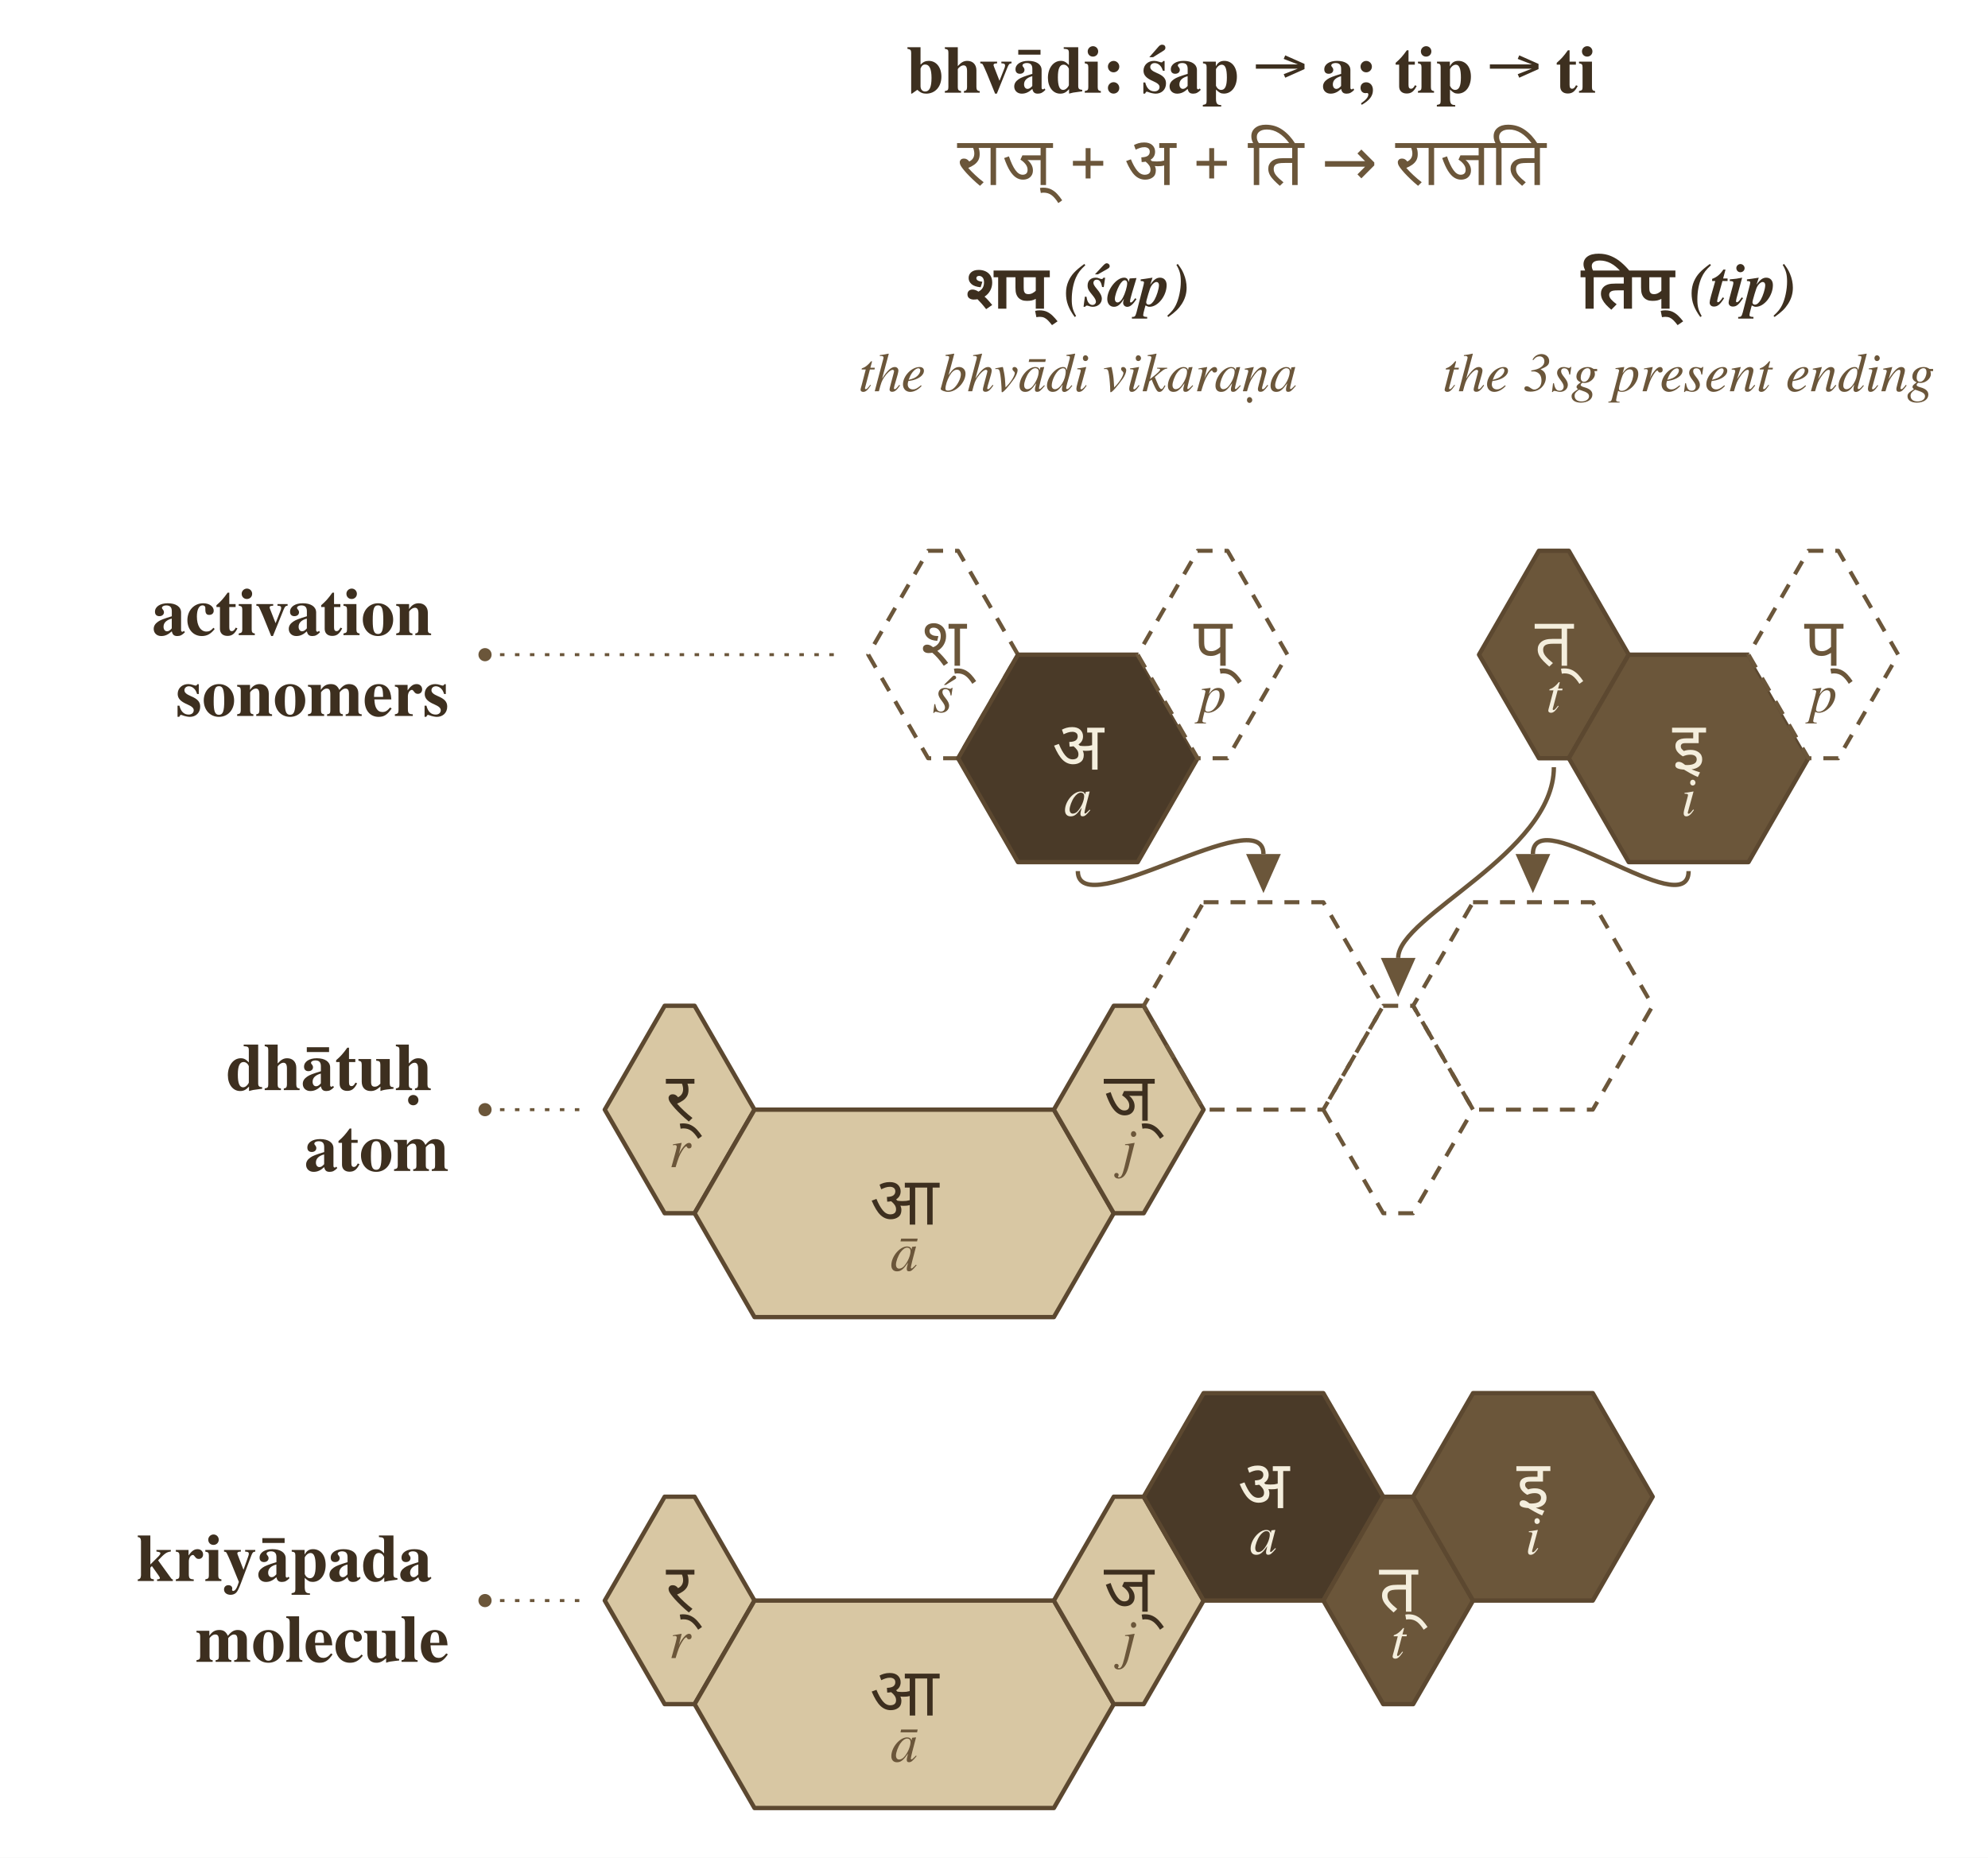
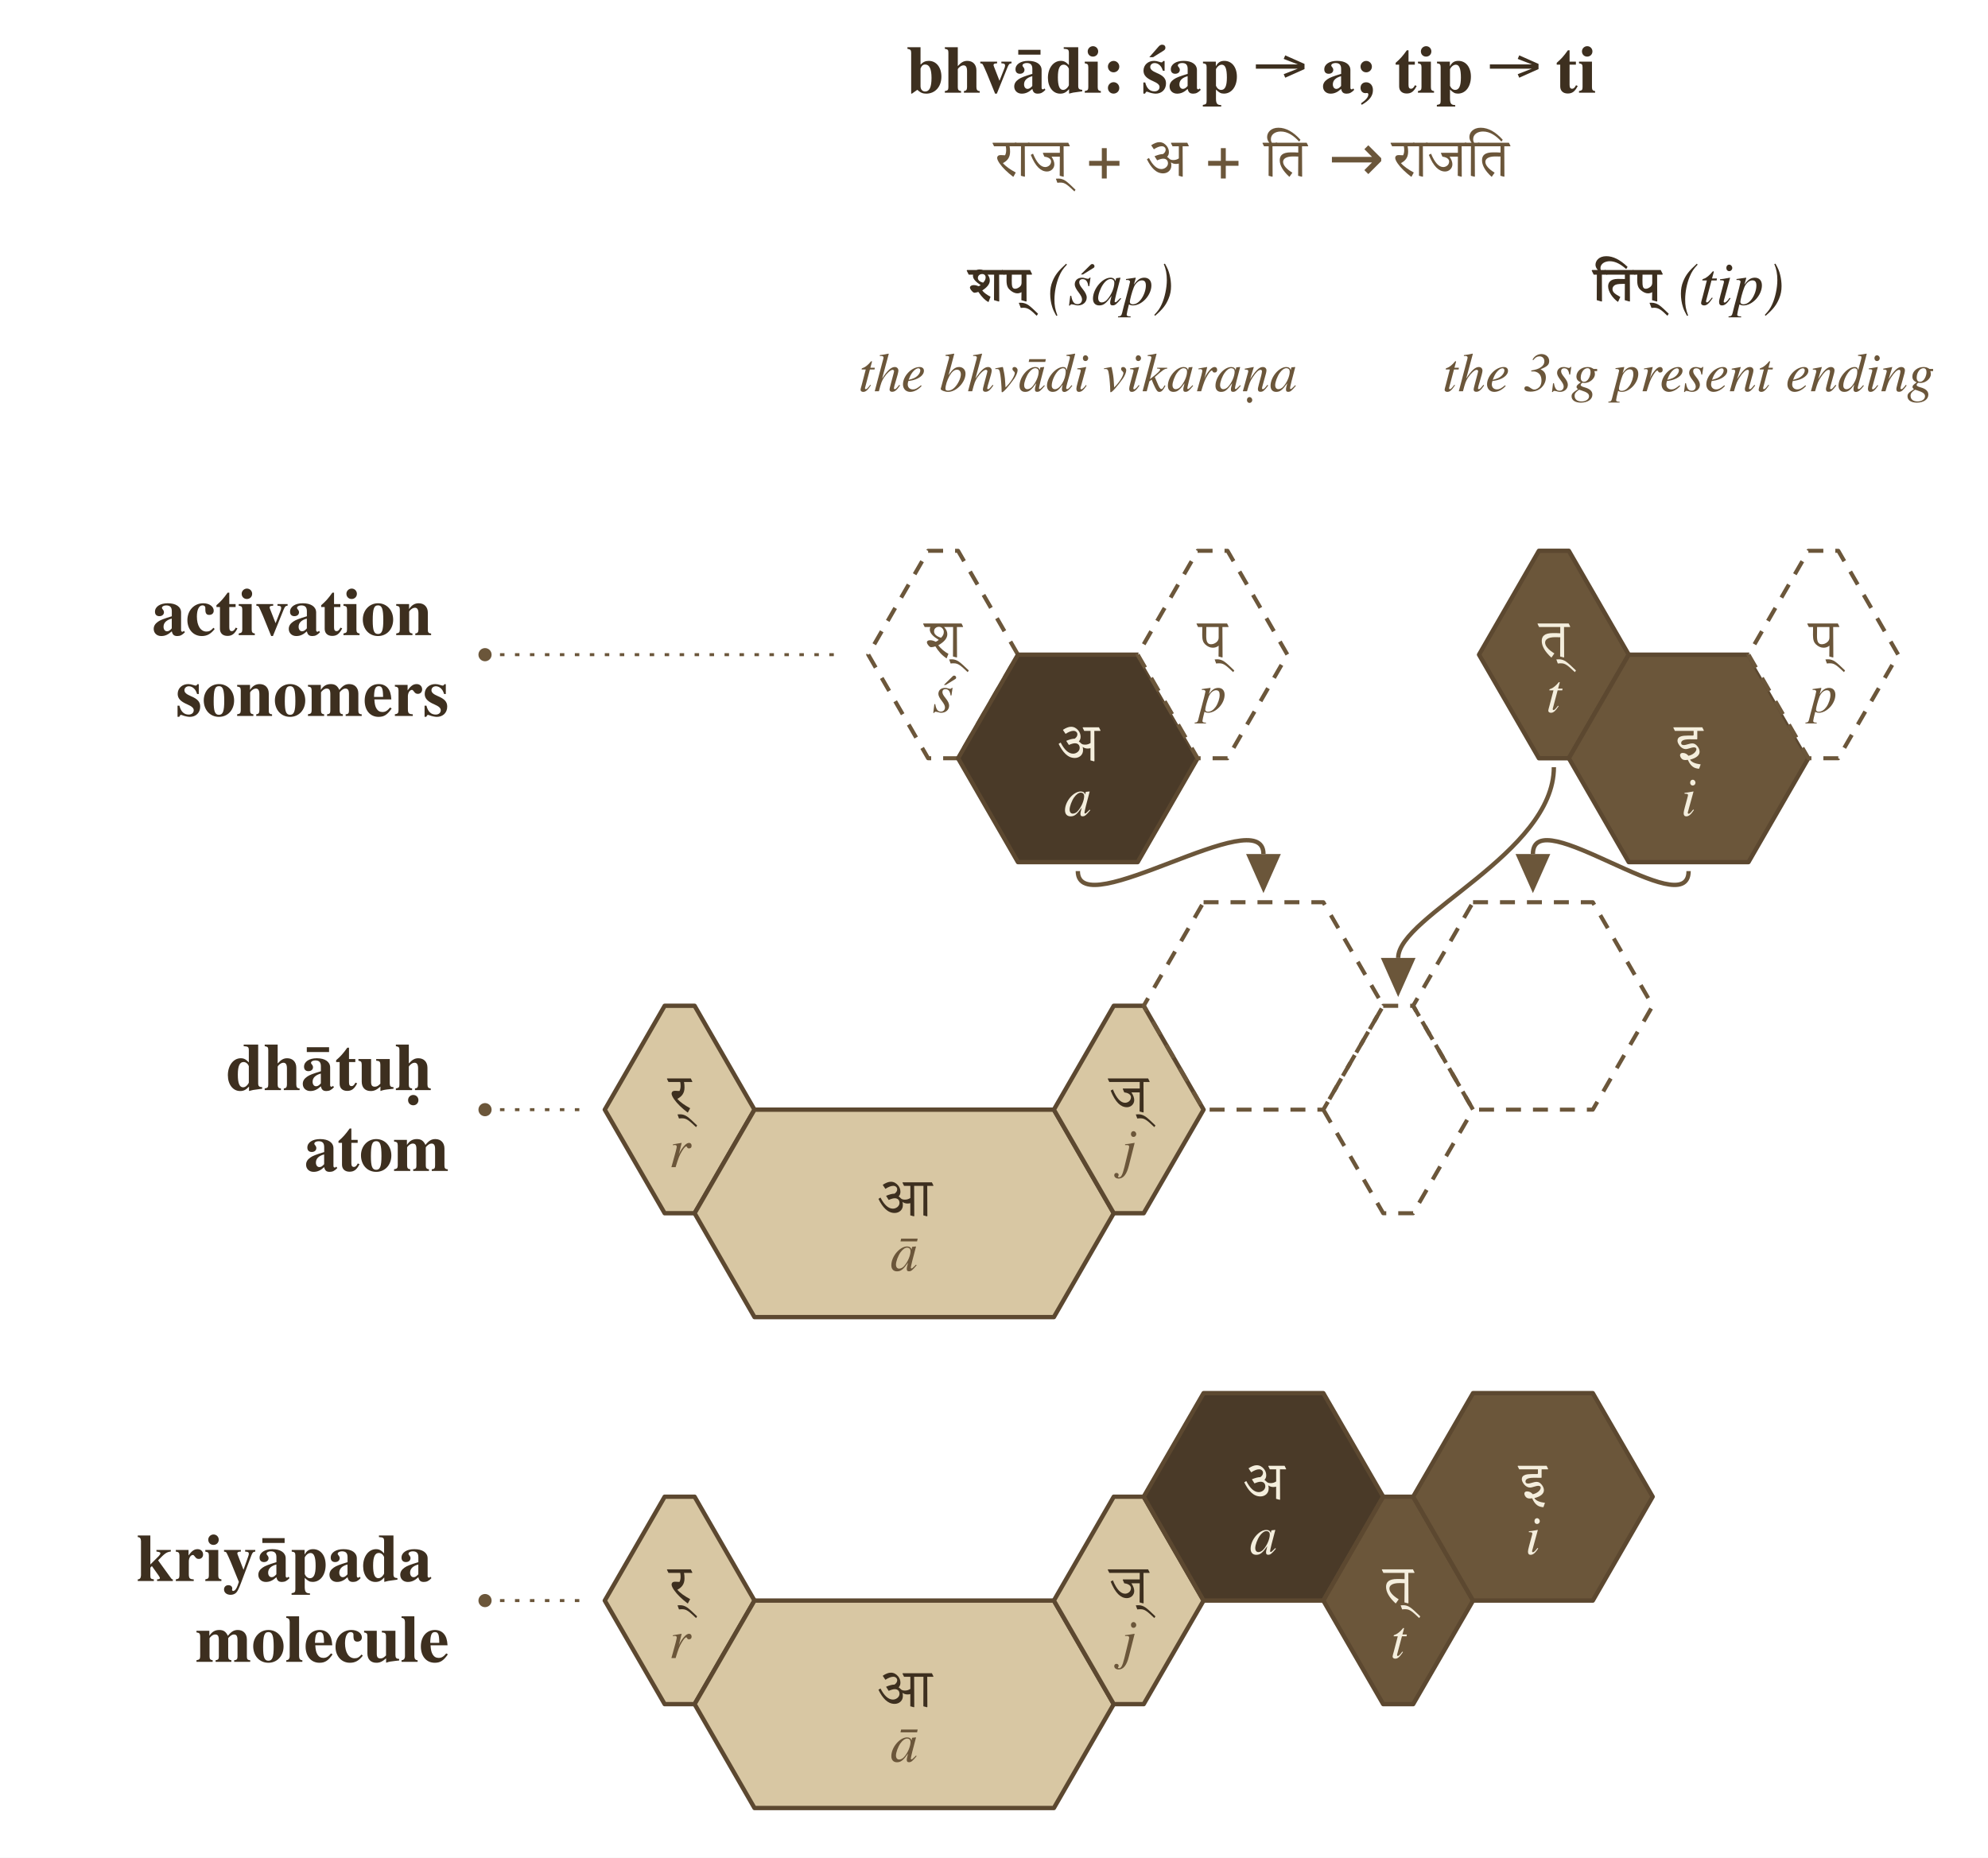
<svg xmlns="http://www.w3.org/2000/svg" viewBox="0 0 664.0 620.6" width="4.5in" height="4.206in">
  <rect x="0" y="0" width="664.0" height="620.6" fill="#ffffff" />
  <defs>
    <marker id="arrowhead" markerWidth="10" markerHeight="8" refX="0" refY="4" orient="auto" markerUnits="strokeWidth">
      <polygon points="0,0 9,4 0,8" fill="#6b563a" />
    </marker>
  </defs>
  <text x="418.0" y="24.0" font-family="Charter, Georgia, Times, serif" font-size="22.5" font-weight="700" text-anchor="middle" dominant-baseline="middle" fill="#3d2f1f">bhvādi: śap → a; tip → ti</text>
-   <text x="418.0" y="54.0" font-family="Noto Sans Devanagari, Mangal, Devanagari Sangam MN, sans-serif" font-size="22.5" font-weight="500" text-anchor="middle" dominant-baseline="middle" fill="#6b563a">राज् + अ + ति → राजति</text>
+   <g fill="#6b563a">
+     <path transform="translate(332.02,58.92) scale(0.010986,-0.010986)" d="M0 916H357C366 875 368 830 368 794C368 733 355 679 334 642C295 646 251 648 207 648C157 648 127 636 112 615C99 598 94 581 94 562C94 526 119 466 168 395C264 257 405 123 578 -10H590L659 118C492 209 353 305 269 404C399 471 487 572 487 748C487 805 483 862 472 916H718L726 927L678 1024H-40L-48 1013Z" />
+     <path transform="translate(339.46,58.92) scale(0.010986,-0.010986)" d="M0 916H142L139 19L251 -11L261 0L257 916H438L446 927L398 1024H-40L-48 1013Z" />
+     <path transform="translate(343.84,58.92) scale(0.010986,-0.010986)" d="M0 916H924V718H416L408 706L454 600C618 580 658 504 658 454C658 340 555 284 480 284C347 284 222 413 108 691L43 656V648C182 302 347 149 534 149C652 149 757 238 757 367C757 433 731 510 672 600H924L920 19L1032 -11L1042 0L1038 916H1219L1227 927L1179 1024H-40L-48 1013Z" />
+     <path transform="translate(357.02,58.92) scale(0.010986,-0.010986)" d="M-352 -191 -350 -194C-317 -189 -286 -188 -254 -188C-117 -188 -43 -259 165 -454H170L201 -406C70 -277 -38 -178 -105 -133C-168 -91 -237 -66 -313 -66C-341 -66 -369 -67 -396 -70Z" />
+     <text x="356.79" y="54.00" font-family="Noto Sans Devanagari, Mangal, Devanagari Sangam MN, sans-serif" font-size="22.50" fill="#6b563a" dominant-baseline="middle" xml:space="preserve"> + </text>
+     <path transform="translate(382.43,58.92) scale(0.010986,-0.010986)" d="M270 825C361 884 443 917 511 917C579 917 629 871 629 812C629 758 598 714 548 679C478 679 392 655 295 615L293 608L370 488C446 521 508 539 555 539C647 539 699 483 699 398C699 298 598 223 499 223C361 223 234 339 121 560L61 523V516C184 270 334 92 550 92C690 92 801 188 801 327C801 363 800 395 789 425L791 427C833 395 885 379 941 379C973 379 1001 382 1028 390L1027 19L1138 -11L1148 0L1144 916H1325L1333 927L1285 1024H797L789 1013L837 916H1029V548C980 513 923 497 863 497C806 497 766 510 741 536C723 555 702 575 673 594C708 632 727 677 727 736C727 807 704 870 659 927C599 1001 525 1041 436 1041C364 1041 280 1008 192 949V941Z" />
+     <text x="396.55" y="54.00" font-family="Noto Sans Devanagari, Mangal, Devanagari Sangam MN, sans-serif" font-size="22.50" fill="#6b563a" dominant-baseline="middle" xml:space="preserve"> + </text>
+     <path transform="translate(422.19,58.92) scale(0.010986,-0.010986)" d="M0 916H142C142 617 139 318 139 19L251 -11L261 0L257 916H438L446 928L398 1024H240C221 1049 209 1083 209 1133C209 1277 339 1365 508 1365C719 1365 900 1240 1064 1063H1072L1108 1113C897 1349 673 1480 437 1480C214 1480 94 1341 94 1198C94 1133 119 1073 160 1024H-40L-48 1013Z" />
+     <path transform="translate(426.55,58.92) scale(0.010986,-0.010986)" d="M0 916H644V725C573 730 501 731 423 731C165 731 81 639 81 490C81 335 178 166 370 -10H379L465 113C284 223 183 340 183 442C183 531 266 607 489 607C543 607 595 607 644 604L640 19L752 -11L762 0L758 916H939L947 927L899 1024H-40L-48 1013Z" />
+     <text x="436.43" y="54.00" font-family="Noto Sans Devanagari, Mangal, Devanagari Sangam MN, sans-serif" font-size="22.50" fill="#6b563a" dominant-baseline="middle" xml:space="preserve"> → </text>
+     <path transform="translate(464.97,58.92) scale(0.010986,-0.010986)" d="M0 916H357C366 875 368 830 368 794C368 733 355 679 334 642C295 646 251 648 207 648C157 648 127 636 112 615C99 598 94 581 94 562C94 526 119 466 168 395C264 257 405 123 578 -10H590L659 118C492 209 353 305 269 404C399 471 487 572 487 748C487 805 483 862 472 916H718L726 927L678 1024H-40L-48 1013Z" />
+     <path transform="translate(472.42,58.92) scale(0.010986,-0.010986)" d="M0 916H142L139 19L251 -11L261 0L257 916H438L446 927L398 1024H-40L-48 1013Z" />
+     <path transform="translate(476.79,58.92) scale(0.010986,-0.010986)" d="M0 916H924V718H416L408 706L454 600C618 580 658 504 658 454C658 340 555 284 480 284C347 284 222 413 108 691L43 656V648C182 302 347 149 534 149C652 149 757 238 757 367C757 433 731 510 672 600H924L920 19L1032 -11L1042 0L1038 916H1219L1227 927L1179 1024H-40L-48 1013Z" />
+     <path transform="translate(489.75,58.92) scale(0.010986,-0.010986)" d="M0 916H142C142 617 139 318 139 19L251 -11L261 0L257 916H438L446 928L398 1024H240C221 1049 209 1083 209 1133C209 1277 339 1365 508 1365C719 1365 900 1240 1064 1063H1072L1108 1113C897 1349 673 1480 437 1480C214 1480 94 1341 94 1198C94 1133 119 1073 160 1024H-40L-48 1013Z" />
+     <path transform="translate(494.11,58.92) scale(0.010986,-0.010986)" d="M0 916H644V725C573 730 501 731 423 731C165 731 81 639 81 490C81 335 178 166 370 -10H379L465 113C284 223 183 340 183 442C183 531 266 607 489 607C543 607 595 607 644 604L640 19L752 -11L762 0L758 916H939L947 927L899 1024H-40L-48 1013Z" />
+   </g>
  <text x="150.0" y="218.7" font-family="Charter, Georgia, Times, serif" font-size="22.5" font-weight="700" text-anchor="end" dominant-baseline="middle" fill="#3d2f1f">
    <tspan x="150.0" y="205.2">activation</tspan>
    <tspan x="150.0" y="232.2">sonomers</tspan>
  </text>
  <text x="150.0" y="370.7" font-family="Charter, Georgia, Times, serif" font-size="22.5" font-weight="700" text-anchor="end" dominant-baseline="middle" fill="#3d2f1f">
    <tspan x="150.0" y="357.2">dhātuḥ</tspan>
    <tspan x="150.0" y="384.2">atom</tspan>
  </text>
  <text x="150.0" y="534.7" font-family="Charter, Georgia, Times, serif" font-size="22.5" font-weight="700" text-anchor="end" dominant-baseline="middle" fill="#3d2f1f">
    <tspan x="150.0" y="521.2">kriyāpada</tspan>
    <tspan x="150.0" y="548.2">molecule</tspan>
  </text>
  <circle cx="162.0" cy="218.7" r="2.2" fill="#6b563a" />
  <line x1="162.0" y1="218.7" x2="282.0" y2="218.7" stroke="#6b563a" stroke-width="1" stroke-dasharray="1.5 3.5" />
  <circle cx="162.0" cy="370.7" r="2.2" fill="#6b563a" />
  <line x1="162.0" y1="370.7" x2="194.0" y2="370.7" stroke="#6b563a" stroke-width="1" stroke-dasharray="1.5 3.5" />
  <circle cx="162.0" cy="534.7" r="2.2" fill="#6b563a" />
  <line x1="162.0" y1="534.7" x2="194.0" y2="534.7" stroke="#6b563a" stroke-width="1" stroke-dasharray="1.5 3.5" />
-   <text x="360.0" y="96.0" font-family="Charter, Georgia, Times, serif" font-size="20.5" font-weight="700" text-anchor="middle" dominant-baseline="middle" fill="#3d2f1f">
-     <tspan font-family="Noto Sans Devanagari, Mangal, Devanagari Sangam MN, sans-serif">शप्</tspan>
-     <tspan font-style="italic">(śap)</tspan>
-   </text>
+   <g fill="#3d2f1f">
+     <path transform="translate(323.38,100.48) scale(0.01001,-0.01001)" d="M18 872H163C160 856 159 840 159 830C159 723 266 624 415 525C400 511 379 499 348 487C294 509 244 524 190 524C103 524 58 482 58 439C58 421 70 394 93 362C142 295 182 269 209 269C241 269 289 281 339 297C462 116 569 14 668 -39H679L746 135C623 200 524 271 469 346C622 441 721 555 721 675C721 745 700 811 648 872H865L861 22L1022 -25L1036 -15L1032 872H1206L1220 891L1152 1028H500C463 1040 422 1046 375 1046C340 1046 307 1039 275 1028H-36L-50 1009ZM582 779C582 711 548 656 498 605C397 631 323 687 323 760C323 835 379 893 468 893C536 893 582 851 582 779Z" />
+     <path transform="translate(335.10,100.48) scale(0.01001,-0.01001)" d="M18 872H111C109 818 108 758 108 694C108 480 156 405 276 319C341 273 407 249 471 249C518 249 563 262 608 289L604 21L763 -25L777 -15L773 872H947L961 891L893 1028H-36L-50 1009ZM610 599C610 545 589 498 548 466C493 423 442 402 393 402C289 402 283 505 283 685C283 756 284 820 286 872H610Z" />
+     <path transform="translate(344.46,100.48) scale(0.01001,-0.01001)" d="M-354 -232 -346 -238C-317 -233 -287 -232 -258 -232C-99 -232 9 -334 173 -494H185L224 -431C113 -323 -4 -210 -85 -152C-161 -98 -248 -64 -350 -64C-373 -64 -395 -65 -418 -67Z" />
+     <text x="344.21" y="96.00" font-family="Charter, Georgia, Times, serif" font-size="20.50" fill="#3d2f1f" dominant-baseline="middle" xml:space="preserve"> </text>
+     <text x="349.91" y="96.00" font-family="Charter, Georgia, Times, serif" font-size="20.50" fill="#3d2f1f" dominant-baseline="middle" font-style="italic" xml:space="preserve">(śap)</text>
+   </g>
  <text x="360.0" y="125.5" font-family="Charter, Georgia, Times, serif" font-size="18.4" font-style="italic" text-anchor="middle" dominant-baseline="middle" fill="#6b563a">the bhvādi vikaraṇa</text>
  <polygon points="310.0,184.0 320.0,184.0 340.0,218.7 320.0,253.3 310.0,253.3 290.0,218.7" fill="#ffffff" stroke="#6b563a" stroke-width="1.35" stroke-dasharray="5 4" stroke-linejoin="round" />
-   <text x="315.0" y="214.6" font-family="Noto Sans Devanagari, Mangal, Devanagari Sangam MN, sans-serif" font-size="22.5" font-weight="500" text-anchor="middle" dominant-baseline="middle" fill="#6b563a">श्</text>
+   <g fill="#6b563a">
+     <path transform="translate(308.85,219.52) scale(0.010986,-0.010986)" d="M0 916H173C160 890 155 865 155 841C155 721 270 620 428 524C398 500 365 480 337 467C278 496 226 514 165 514C97 514 67 486 67 450C67 431 77 407 96 380C135 325 167 302 195 302C235 302 280 312 325 328C411 184 518 60 660 -34H669L722 101C607 161 504 246 413 360C578 454 688 563 688 697C688 771 657 845 588 916H864L860 19L973 -11L983 0L979 916H1160L1168 927L1120 1024H-40L-48 1013ZM436 922C517 922 581 846 581 767C581 691 552 645 497 589C369 630 285 691 285 785C285 864 344 922 436 922Z" />
+     <path transform="translate(321.37,219.52) scale(0.010986,-0.010986)" d="M-352 -191 -350 -194C-317 -189 -286 -188 -254 -188C-117 -188 -43 -259 165 -454H170L201 -406C70 -277 -38 -178 -105 -133C-168 -91 -237 -66 -313 -66C-341 -66 -369 -67 -396 -70Z" />
+   </g>
  <text x="315.0" y="232.7" font-family="Charter, Georgia, Times, serif" font-size="18.4" font-style="italic" text-anchor="middle" dominant-baseline="middle" fill="#6b563a">ś</text>
  <polygon points="340.0,218.7 380.0,218.7 400.0,253.3 380.0,288.0 340.0,288.0 320.0,253.3" fill="#4a3a28" stroke="#5c4830" stroke-width="1.45" stroke-linejoin="round" />
-   <text x="360.0" y="249.3" font-family="Noto Sans Devanagari, Mangal, Devanagari Sangam MN, sans-serif" font-size="22.5" font-weight="500" text-anchor="middle" dominant-baseline="middle" fill="#f4eedd">अ</text>
+   <g fill="#f4eedd">
+     <path transform="translate(352.94,254.22) scale(0.010986,-0.010986)" d="M270 825C361 884 443 917 511 917C579 917 629 871 629 812C629 758 598 714 548 679C478 679 392 655 295 615L293 608L370 488C446 521 508 539 555 539C647 539 699 483 699 398C699 298 598 223 499 223C361 223 234 339 121 560L61 523V516C184 270 334 92 550 92C690 92 801 188 801 327C801 363 800 395 789 425L791 427C833 395 885 379 941 379C973 379 1001 382 1028 390L1027 19L1138 -11L1148 0L1144 916H1325L1333 927L1285 1024H797L789 1013L837 916H1029V548C980 513 923 497 863 497C806 497 766 510 741 536C723 555 702 575 673 594C708 632 727 677 727 736C727 807 704 870 659 927C599 1001 525 1041 436 1041C364 1041 280 1008 192 949V941Z" />
+   </g>
  <text x="360.0" y="267.3" font-family="Charter, Georgia, Times, serif" font-size="18.4" font-style="italic" text-anchor="middle" dominant-baseline="middle" fill="#f4eedd">a</text>
  <polygon points="400.0,184.0 410.0,184.0 430.0,218.7 410.0,253.3 400.0,253.3 380.0,218.7" fill="#ffffff" stroke="#6b563a" stroke-width="1.35" stroke-dasharray="5 4" stroke-linejoin="round" />
-   <text x="405.0" y="214.6" font-family="Noto Sans Devanagari, Mangal, Devanagari Sangam MN, sans-serif" font-size="22.5" font-weight="500" text-anchor="middle" dominant-baseline="middle" fill="#6b563a">प्</text>
+   <g fill="#6b563a">
+     <path transform="translate(400.16,219.52) scale(0.010986,-0.010986)" d="M0 916H129C126 835 126 748 126 667C126 522 158 445 213 391C283 323 366 286 447 286C514 286 573 305 626 349L622 19L735 -11L745 0L740 916H921L929 927L881 1024H-40L-48 1013ZM626 916V601C626 534 606 499 562 457C512 416 457 392 394 392C290 392 248 468 248 638C248 731 249 823 251 916Z" />
+     <path transform="translate(410.05,219.52) scale(0.010986,-0.010986)" d="M-352 -191 -350 -194C-317 -189 -286 -188 -254 -188C-117 -188 -43 -259 165 -454H170L201 -406C70 -277 -38 -178 -105 -133C-168 -91 -237 -66 -313 -66C-341 -66 -369 -67 -396 -70Z" />
+   </g>
  <text x="405.0" y="232.7" font-family="Charter, Georgia, Times, serif" font-size="18.4" font-style="italic" text-anchor="middle" dominant-baseline="middle" fill="#6b563a">p</text>
-   <text x="564.0" y="96.0" font-family="Charter, Georgia, Times, serif" font-size="20.5" font-weight="700" text-anchor="middle" dominant-baseline="middle" fill="#3d2f1f">
-     <tspan font-family="Noto Sans Devanagari, Mangal, Devanagari Sangam MN, sans-serif">तिप्</tspan>
-     <tspan font-style="italic">(tip)</tspan>
-   </text>
+   <g fill="#3d2f1f">
+     <path transform="translate(532.13,100.48) scale(0.01001,-0.01001)" d="M18 872H123L119 22L280 -25L294 -15L290 872H464L478 891L410 1028H257C249 1044 243 1065 243 1092C243 1190 319 1279 451 1309C482 1317 517 1321 554 1321C742 1320 920 1220 1093 1066H1106L1148 1132C891 1379 659 1489 439 1489C196 1489 77 1341 77 1201C77 1140 104 1087 153 1028H-36L-50 1009Z" />
+     <path transform="translate(536.41,100.48) scale(0.01001,-0.01001)" d="M18 872H630V727C562 729 483 731 399 731C125 731 71 590 71 483C71 303 225 89 391 -32L406 -29L478 129C300 227 217 287 217 390C217 437 236 480 280 513C324 546 394 564 548 564H629L626 21L785 -25L799 -15L795 872H969L983 891L915 1028H-36L-50 1009Z" />
+     <path transform="translate(545.75,100.48) scale(0.01001,-0.01001)" d="M18 872H111C109 818 108 758 108 694C108 480 156 405 276 319C341 273 407 249 471 249C518 249 563 262 608 289L604 21L763 -25L777 -15L773 872H947L961 891L893 1028H-36L-50 1009ZM610 599C610 545 589 498 548 466C493 423 442 402 393 402C289 402 283 505 283 685C283 756 284 820 286 872H610Z" />
+     <path transform="translate(555.12,100.48) scale(0.01001,-0.01001)" d="M-354 -232 -346 -238C-317 -233 -287 -232 -258 -232C-99 -232 9 -334 173 -494H185L224 -431C113 -323 -4 -210 -85 -152C-161 -98 -248 -64 -350 -64C-373 -64 -395 -65 -418 -67Z" />
+     <text x="554.87" y="96.00" font-family="Charter, Georgia, Times, serif" font-size="20.50" fill="#3d2f1f" dominant-baseline="middle" xml:space="preserve"> </text>
+     <text x="560.57" y="96.00" font-family="Charter, Georgia, Times, serif" font-size="20.50" fill="#3d2f1f" dominant-baseline="middle" font-style="italic" xml:space="preserve">(tip)</text>
+   </g>
  <text x="564.0" y="125.5" font-family="Charter, Georgia, Times, serif" font-size="18.4" font-style="italic" text-anchor="middle" dominant-baseline="middle" fill="#6b563a">the 3sg present ending</text>
  <polygon points="514.0,184.0 524.0,184.0 544.0,218.7 524.0,253.3 514.0,253.3 494.0,218.7" fill="#6b563a" stroke="#5c4830" stroke-width="1.45" stroke-linejoin="round" />
-   <text x="519.0" y="214.6" font-family="Noto Sans Devanagari, Mangal, Devanagari Sangam MN, sans-serif" font-size="22.5" font-weight="500" text-anchor="middle" dominant-baseline="middle" fill="#f4eedd">त्</text>
+   <g fill="#f4eedd">
+     <path transform="translate(514.06,219.52) scale(0.010986,-0.010986)" d="M0 916H644V725C573 730 501 731 423 731C165 731 81 639 81 490C81 335 178 166 370 -10H379L465 113C284 223 183 340 183 442C183 531 266 607 489 607C543 607 595 607 644 604L640 19L752 -11L762 0L758 916H939L947 927L899 1024H-40L-48 1013Z" />
+     <path transform="translate(524.17,219.52) scale(0.010986,-0.010986)" d="M-352 -191 -350 -194C-317 -189 -286 -188 -254 -188C-117 -188 -43 -259 165 -454H170L201 -406C70 -277 -38 -178 -105 -133C-168 -91 -237 -66 -313 -66C-341 -66 -369 -67 -396 -70Z" />
+   </g>
  <text x="519.0" y="232.7" font-family="Charter, Georgia, Times, serif" font-size="18.4" font-style="italic" text-anchor="middle" dominant-baseline="middle" fill="#f4eedd">t</text>
  <polygon points="544.0,218.7 584.0,218.7 604.0,253.3 584.0,288.0 544.0,288.0 524.0,253.3" fill="#6b563a" stroke="#5c4830" stroke-width="1.45" stroke-linejoin="round" />
-   <text x="564.0" y="249.3" font-family="Noto Sans Devanagari, Mangal, Devanagari Sangam MN, sans-serif" font-size="22.5" font-weight="500" text-anchor="middle" dominant-baseline="middle" fill="#f4eedd">इ</text>
+   <g fill="#f4eedd">
+     <path transform="translate(559.42,254.22) scale(0.010986,-0.010986)" d="M0 916H570V799C570 780 559 773 545 773H393C306 773 235 766 184 749C110 724 79 678 79 615C79 572 103 521 141 470C200 391 269 362 330 362C403 362 501 415 581 415C631 415 654 389 654 363C654 278 545 186 413 159C370 209 317 246 236 246C182 246 157 211 157 180C157 148 170 116 194 84C231 40 267 29 326 29C350 29 372 31 394 35C486 -173 591 -224 729 -235H736L784 -103C620 -82 505 -37 461 42C640 85 751 170 751 279C751 329 735 383 693 438C648 498 597 535 533 535C438 535 350 484 270 484C219 484 191 505 191 544C191 611 244 660 454 660C522 660 615 660 671 658L681 670V916H873L881 927L833 1024H-40L-48 1013Z" />
+   </g>
  <text x="564.0" y="267.3" font-family="Charter, Georgia, Times, serif" font-size="18.4" font-style="italic" text-anchor="middle" dominant-baseline="middle" fill="#f4eedd">i</text>
  <polygon points="604.0,184.0 614.0,184.0 634.0,218.7 614.0,253.3 604.0,253.3 584.0,218.7" fill="#ffffff" stroke="#6b563a" stroke-width="1.35" stroke-dasharray="5 4" stroke-linejoin="round" />
-   <text x="609.0" y="214.6" font-family="Noto Sans Devanagari, Mangal, Devanagari Sangam MN, sans-serif" font-size="22.5" font-weight="500" text-anchor="middle" dominant-baseline="middle" fill="#6b563a">प्</text>
+   <g fill="#6b563a">
+     <path transform="translate(604.16,219.52) scale(0.010986,-0.010986)" d="M0 916H129C126 835 126 748 126 667C126 522 158 445 213 391C283 323 366 286 447 286C514 286 573 305 626 349L622 19L735 -11L745 0L740 916H921L929 927L881 1024H-40L-48 1013ZM626 916V601C626 534 606 499 562 457C512 416 457 392 394 392C290 392 248 468 248 638C248 731 249 823 251 916Z" />
+     <path transform="translate(614.05,219.52) scale(0.010986,-0.010986)" d="M-352 -191 -350 -194C-317 -189 -286 -188 -254 -188C-117 -188 -43 -259 165 -454H170L201 -406C70 -277 -38 -178 -105 -133C-168 -91 -237 -66 -313 -66C-341 -66 -369 -67 -396 -70Z" />
+   </g>
  <text x="609.0" y="232.7" font-family="Charter, Georgia, Times, serif" font-size="18.4" font-style="italic" text-anchor="middle" dominant-baseline="middle" fill="#6b563a">p</text>
  <polygon points="222.0,336.0 232.0,336.0 252.0,370.7 232.0,405.3 222.0,405.3 202.0,370.7" fill="#d8c7a3" stroke="#5c4830" stroke-width="1.45" stroke-linejoin="round" />
-   <text x="227.0" y="366.6" font-family="Noto Sans Devanagari, Mangal, Devanagari Sangam MN, sans-serif" font-size="22.5" font-weight="500" text-anchor="middle" dominant-baseline="middle" fill="#3d2f1f">र्</text>
+   <g fill="#3d2f1f">
+     <path transform="translate(223.28,371.52) scale(0.010986,-0.010986)" d="M0 916H357C366 875 368 830 368 794C368 733 355 679 334 642C295 646 251 648 207 648C157 648 127 636 112 615C99 598 94 581 94 562C94 526 119 466 168 395C264 257 405 123 578 -10H590L659 118C492 209 353 305 269 404C399 471 487 572 487 748C487 805 483 862 472 916H718L726 927L678 1024H-40L-48 1013Z" />
+     <path transform="translate(230.64,371.52) scale(0.010986,-0.010986)" d="M-352 -191 -350 -194C-317 -189 -286 -188 -254 -188C-117 -188 -43 -259 165 -454H170L201 -406C70 -277 -38 -178 -105 -133C-168 -91 -237 -66 -313 -66C-341 -66 -369 -67 -396 -70Z" />
+   </g>
  <text x="227.0" y="384.7" font-family="Charter, Georgia, Times, serif" font-size="18.4" font-style="italic" text-anchor="middle" dominant-baseline="middle" fill="#6b563a">r</text>
  <polygon points="252.0,370.7 352.0,370.7 372.0,405.3 352.0,440.0 252.0,440.0 232.0,405.3" fill="#d8c7a3" stroke="#5c4830" stroke-width="1.45" stroke-linejoin="round" />
-   <text x="302.0" y="401.3" font-family="Noto Sans Devanagari, Mangal, Devanagari Sangam MN, sans-serif" font-size="22.5" font-weight="500" text-anchor="middle" dominant-baseline="middle" fill="#3d2f1f">आ</text>
+   <g fill="#3d2f1f">
+     <path transform="translate(292.76,406.22) scale(0.010986,-0.010986)" d="M270 825C361 884 443 917 511 917C579 917 629 871 629 812C629 758 598 714 548 679C478 679 392 655 295 615L293 608L370 488C446 521 508 539 555 539C647 539 699 483 699 398C699 298 598 223 499 223C361 223 234 339 121 560L61 523V516C184 270 334 92 550 92C690 92 801 188 801 327C801 363 800 395 789 425L791 427C833 395 885 379 941 379C973 379 1001 382 1028 390L1027 19L1138 -11L1148 0L1144 916H1427L1424 19L1536 -11L1546 0L1542 916H1723L1731 927L1683 1024H797L789 1013L837 916H1029V548C980 513 923 497 863 497C806 497 766 510 741 536C723 555 702 575 673 594C708 632 727 677 727 736C727 807 704 870 659 927C599 1001 525 1041 436 1041C364 1041 280 1008 192 949V941Z" />
+   </g>
  <text x="302.0" y="419.3" font-family="Charter, Georgia, Times, serif" font-size="18.4" font-style="italic" text-anchor="middle" dominant-baseline="middle" fill="#6b563a">ā</text>
  <polygon points="372.0,336.0 382.0,336.0 402.0,370.7 382.0,405.3 372.0,405.3 352.0,370.7" fill="#d8c7a3" stroke="#5c4830" stroke-width="1.45" stroke-linejoin="round" />
-   <text x="377.0" y="366.6" font-family="Noto Sans Devanagari, Mangal, Devanagari Sangam MN, sans-serif" font-size="22.5" font-weight="500" text-anchor="middle" dominant-baseline="middle" fill="#3d2f1f">ज्</text>
+   <g fill="#3d2f1f">
+     <path transform="translate(370.52,371.52) scale(0.010986,-0.010986)" d="M0 916H924V718H416L408 706L454 600C618 580 658 504 658 454C658 340 555 284 480 284C347 284 222 413 108 691L43 656V648C182 302 347 149 534 149C652 149 757 238 757 367C757 433 731 510 672 600H924L920 19L1032 -11L1042 0L1038 916H1219L1227 927L1179 1024H-40L-48 1013Z" />
+     <path transform="translate(383.71,371.52) scale(0.010986,-0.010986)" d="M-352 -191 -350 -194C-317 -189 -286 -188 -254 -188C-117 -188 -43 -259 165 -454H170L201 -406C70 -277 -38 -178 -105 -133C-168 -91 -237 -66 -313 -66C-341 -66 -369 -67 -396 -70Z" />
+   </g>
  <text x="377.0" y="384.7" font-family="Charter, Georgia, Times, serif" font-size="18.4" font-style="italic" text-anchor="middle" dominant-baseline="middle" fill="#6b563a">j</text>
  <polygon points="402.0,301.4 442.0,301.4 462.0,336.0 442.0,370.7 402.0,370.7 382.0,336.0" fill="none" stroke="#6b563a" stroke-width="1.35" stroke-dasharray="5 4" stroke-linejoin="round" />
  <polygon points="462.0,336.0 472.0,336.0 492.0,370.7 472.0,405.3 462.0,405.3 442.0,370.7" fill="none" stroke="#6b563a" stroke-width="1.35" stroke-dasharray="5 4" stroke-linejoin="round" />
  <polygon points="492.0,301.4 532.0,301.4 552.0,336.0 532.0,370.7 492.0,370.7 472.0,336.0" fill="none" stroke="#6b563a" stroke-width="1.35" stroke-dasharray="5 4" stroke-linejoin="round" />
  <path d="M 360.0,291.0 C 360.0,309.0 422.0,267.3 422.0,285.3" fill="none" stroke="#6b563a" stroke-width="1.45" marker-end="url(#arrowhead)" />
  <path d="M 519.0,256.3 C 519.0,285.0 467.0,306.0 467.0,320.0" fill="none" stroke="#6b563a" stroke-width="1.45" marker-end="url(#arrowhead)" />
  <path d="M 564.0,291.0 C 564.0,309.0 512.0,267.3 512.0,285.3" fill="none" stroke="#6b563a" stroke-width="1.45" marker-end="url(#arrowhead)" />
  <polygon points="222.0,500.0 232.0,500.0 252.0,534.7 232.0,569.3 222.0,569.3 202.0,534.7" fill="#d8c7a3" stroke="#5c4830" stroke-width="1.45" stroke-linejoin="round" />
-   <text x="227.0" y="530.6" font-family="Noto Sans Devanagari, Mangal, Devanagari Sangam MN, sans-serif" font-size="22.5" font-weight="500" text-anchor="middle" dominant-baseline="middle" fill="#3d2f1f">र्</text>
+   <g fill="#3d2f1f">
+     <path transform="translate(223.28,535.52) scale(0.010986,-0.010986)" d="M0 916H357C366 875 368 830 368 794C368 733 355 679 334 642C295 646 251 648 207 648C157 648 127 636 112 615C99 598 94 581 94 562C94 526 119 466 168 395C264 257 405 123 578 -10H590L659 118C492 209 353 305 269 404C399 471 487 572 487 748C487 805 483 862 472 916H718L726 927L678 1024H-40L-48 1013Z" />
+     <path transform="translate(230.64,535.52) scale(0.010986,-0.010986)" d="M-352 -191 -350 -194C-317 -189 -286 -188 -254 -188C-117 -188 -43 -259 165 -454H170L201 -406C70 -277 -38 -178 -105 -133C-168 -91 -237 -66 -313 -66C-341 -66 -369 -67 -396 -70Z" />
+   </g>
  <text x="227.0" y="548.7" font-family="Charter, Georgia, Times, serif" font-size="18.4" font-style="italic" text-anchor="middle" dominant-baseline="middle" fill="#6b563a">r</text>
  <polygon points="252.0,534.7 352.0,534.7 372.0,569.3 352.0,604.0 252.0,604.0 232.0,569.3" fill="#d8c7a3" stroke="#5c4830" stroke-width="1.45" stroke-linejoin="round" />
-   <text x="302.0" y="565.3" font-family="Noto Sans Devanagari, Mangal, Devanagari Sangam MN, sans-serif" font-size="22.5" font-weight="500" text-anchor="middle" dominant-baseline="middle" fill="#3d2f1f">आ</text>
+   <g fill="#3d2f1f">
+     <path transform="translate(292.76,570.22) scale(0.010986,-0.010986)" d="M270 825C361 884 443 917 511 917C579 917 629 871 629 812C629 758 598 714 548 679C478 679 392 655 295 615L293 608L370 488C446 521 508 539 555 539C647 539 699 483 699 398C699 298 598 223 499 223C361 223 234 339 121 560L61 523V516C184 270 334 92 550 92C690 92 801 188 801 327C801 363 800 395 789 425L791 427C833 395 885 379 941 379C973 379 1001 382 1028 390L1027 19L1138 -11L1148 0L1144 916H1427L1424 19L1536 -11L1546 0L1542 916H1723L1731 927L1683 1024H797L789 1013L837 916H1029V548C980 513 923 497 863 497C806 497 766 510 741 536C723 555 702 575 673 594C708 632 727 677 727 736C727 807 704 870 659 927C599 1001 525 1041 436 1041C364 1041 280 1008 192 949V941Z" />
+   </g>
  <text x="302.0" y="583.3" font-family="Charter, Georgia, Times, serif" font-size="18.4" font-style="italic" text-anchor="middle" dominant-baseline="middle" fill="#6b563a">ā</text>
  <polygon points="372.0,500.0 382.0,500.0 402.0,534.7 382.0,569.3 372.0,569.3 352.0,534.7" fill="#d8c7a3" stroke="#5c4830" stroke-width="1.45" stroke-linejoin="round" />
-   <text x="377.0" y="530.6" font-family="Noto Sans Devanagari, Mangal, Devanagari Sangam MN, sans-serif" font-size="22.5" font-weight="500" text-anchor="middle" dominant-baseline="middle" fill="#3d2f1f">ज्</text>
+   <g fill="#3d2f1f">
+     <path transform="translate(370.52,535.52) scale(0.010986,-0.010986)" d="M0 916H924V718H416L408 706L454 600C618 580 658 504 658 454C658 340 555 284 480 284C347 284 222 413 108 691L43 656V648C182 302 347 149 534 149C652 149 757 238 757 367C757 433 731 510 672 600H924L920 19L1032 -11L1042 0L1038 916H1219L1227 927L1179 1024H-40L-48 1013Z" />
+     <path transform="translate(383.71,535.52) scale(0.010986,-0.010986)" d="M-352 -191 -350 -194C-317 -189 -286 -188 -254 -188C-117 -188 -43 -259 165 -454H170L201 -406C70 -277 -38 -178 -105 -133C-168 -91 -237 -66 -313 -66C-341 -66 -369 -67 -396 -70Z" />
+   </g>
  <text x="377.0" y="548.7" font-family="Charter, Georgia, Times, serif" font-size="18.4" font-style="italic" text-anchor="middle" dominant-baseline="middle" fill="#6b563a">j</text>
  <polygon points="402.0,465.4 442.0,465.4 462.0,500.0 442.0,534.7 402.0,534.7 382.0,500.0" fill="#4a3a28" stroke="#5c4830" stroke-width="1.45" stroke-linejoin="round" />
-   <text x="422.0" y="496.0" font-family="Noto Sans Devanagari, Mangal, Devanagari Sangam MN, sans-serif" font-size="22.5" font-weight="500" text-anchor="middle" dominant-baseline="middle" fill="#f4eedd">अ</text>
+   <g fill="#f4eedd">
+     <path transform="translate(414.94,500.92) scale(0.010986,-0.010986)" d="M270 825C361 884 443 917 511 917C579 917 629 871 629 812C629 758 598 714 548 679C478 679 392 655 295 615L293 608L370 488C446 521 508 539 555 539C647 539 699 483 699 398C699 298 598 223 499 223C361 223 234 339 121 560L61 523V516C184 270 334 92 550 92C690 92 801 188 801 327C801 363 800 395 789 425L791 427C833 395 885 379 941 379C973 379 1001 382 1028 390L1027 19L1138 -11L1148 0L1144 916H1325L1333 927L1285 1024H797L789 1013L837 916H1029V548C980 513 923 497 863 497C806 497 766 510 741 536C723 555 702 575 673 594C708 632 727 677 727 736C727 807 704 870 659 927C599 1001 525 1041 436 1041C364 1041 280 1008 192 949V941Z" />
+   </g>
  <text x="422.0" y="514.0" font-family="Charter, Georgia, Times, serif" font-size="18.4" font-style="italic" text-anchor="middle" dominant-baseline="middle" fill="#f4eedd">a</text>
  <polygon points="462.0,500.0 472.0,500.0 492.0,534.7 472.0,569.3 462.0,569.3 442.0,534.7" fill="#6b563a" stroke="#5c4830" stroke-width="1.45" stroke-linejoin="round" />
-   <text x="467.0" y="530.6" font-family="Noto Sans Devanagari, Mangal, Devanagari Sangam MN, sans-serif" font-size="22.5" font-weight="500" text-anchor="middle" dominant-baseline="middle" fill="#f4eedd">त्</text>
+   <g fill="#f4eedd">
+     <path transform="translate(462.06,535.52) scale(0.010986,-0.010986)" d="M0 916H644V725C573 730 501 731 423 731C165 731 81 639 81 490C81 335 178 166 370 -10H379L465 113C284 223 183 340 183 442C183 531 266 607 489 607C543 607 595 607 644 604L640 19L752 -11L762 0L758 916H939L947 927L899 1024H-40L-48 1013Z" />
+     <path transform="translate(472.17,535.52) scale(0.010986,-0.010986)" d="M-352 -191 -350 -194C-317 -189 -286 -188 -254 -188C-117 -188 -43 -259 165 -454H170L201 -406C70 -277 -38 -178 -105 -133C-168 -91 -237 -66 -313 -66C-341 -66 -369 -67 -396 -70Z" />
+   </g>
  <text x="467.0" y="548.7" font-family="Charter, Georgia, Times, serif" font-size="18.4" font-style="italic" text-anchor="middle" dominant-baseline="middle" fill="#f4eedd">t</text>
  <polygon points="492.0,465.4 532.0,465.4 552.0,500.0 532.0,534.7 492.0,534.7 472.0,500.0" fill="#6b563a" stroke="#5c4830" stroke-width="1.45" stroke-linejoin="round" />
-   <text x="512.0" y="496.0" font-family="Noto Sans Devanagari, Mangal, Devanagari Sangam MN, sans-serif" font-size="22.5" font-weight="500" text-anchor="middle" dominant-baseline="middle" fill="#f4eedd">इ</text>
+   <g fill="#f4eedd">
+     <path transform="translate(507.42,500.92) scale(0.010986,-0.010986)" d="M0 916H570V799C570 780 559 773 545 773H393C306 773 235 766 184 749C110 724 79 678 79 615C79 572 103 521 141 470C200 391 269 362 330 362C403 362 501 415 581 415C631 415 654 389 654 363C654 278 545 186 413 159C370 209 317 246 236 246C182 246 157 211 157 180C157 148 170 116 194 84C231 40 267 29 326 29C350 29 372 31 394 35C486 -173 591 -224 729 -235H736L784 -103C620 -82 505 -37 461 42C640 85 751 170 751 279C751 329 735 383 693 438C648 498 597 535 533 535C438 535 350 484 270 484C219 484 191 505 191 544C191 611 244 660 454 660C522 660 615 660 671 658L681 670V916H873L881 927L833 1024H-40L-48 1013Z" />
+   </g>
  <text x="512.0" y="514.0" font-family="Charter, Georgia, Times, serif" font-size="18.4" font-style="italic" text-anchor="middle" dominant-baseline="middle" fill="#f4eedd">i</text>
</svg>
